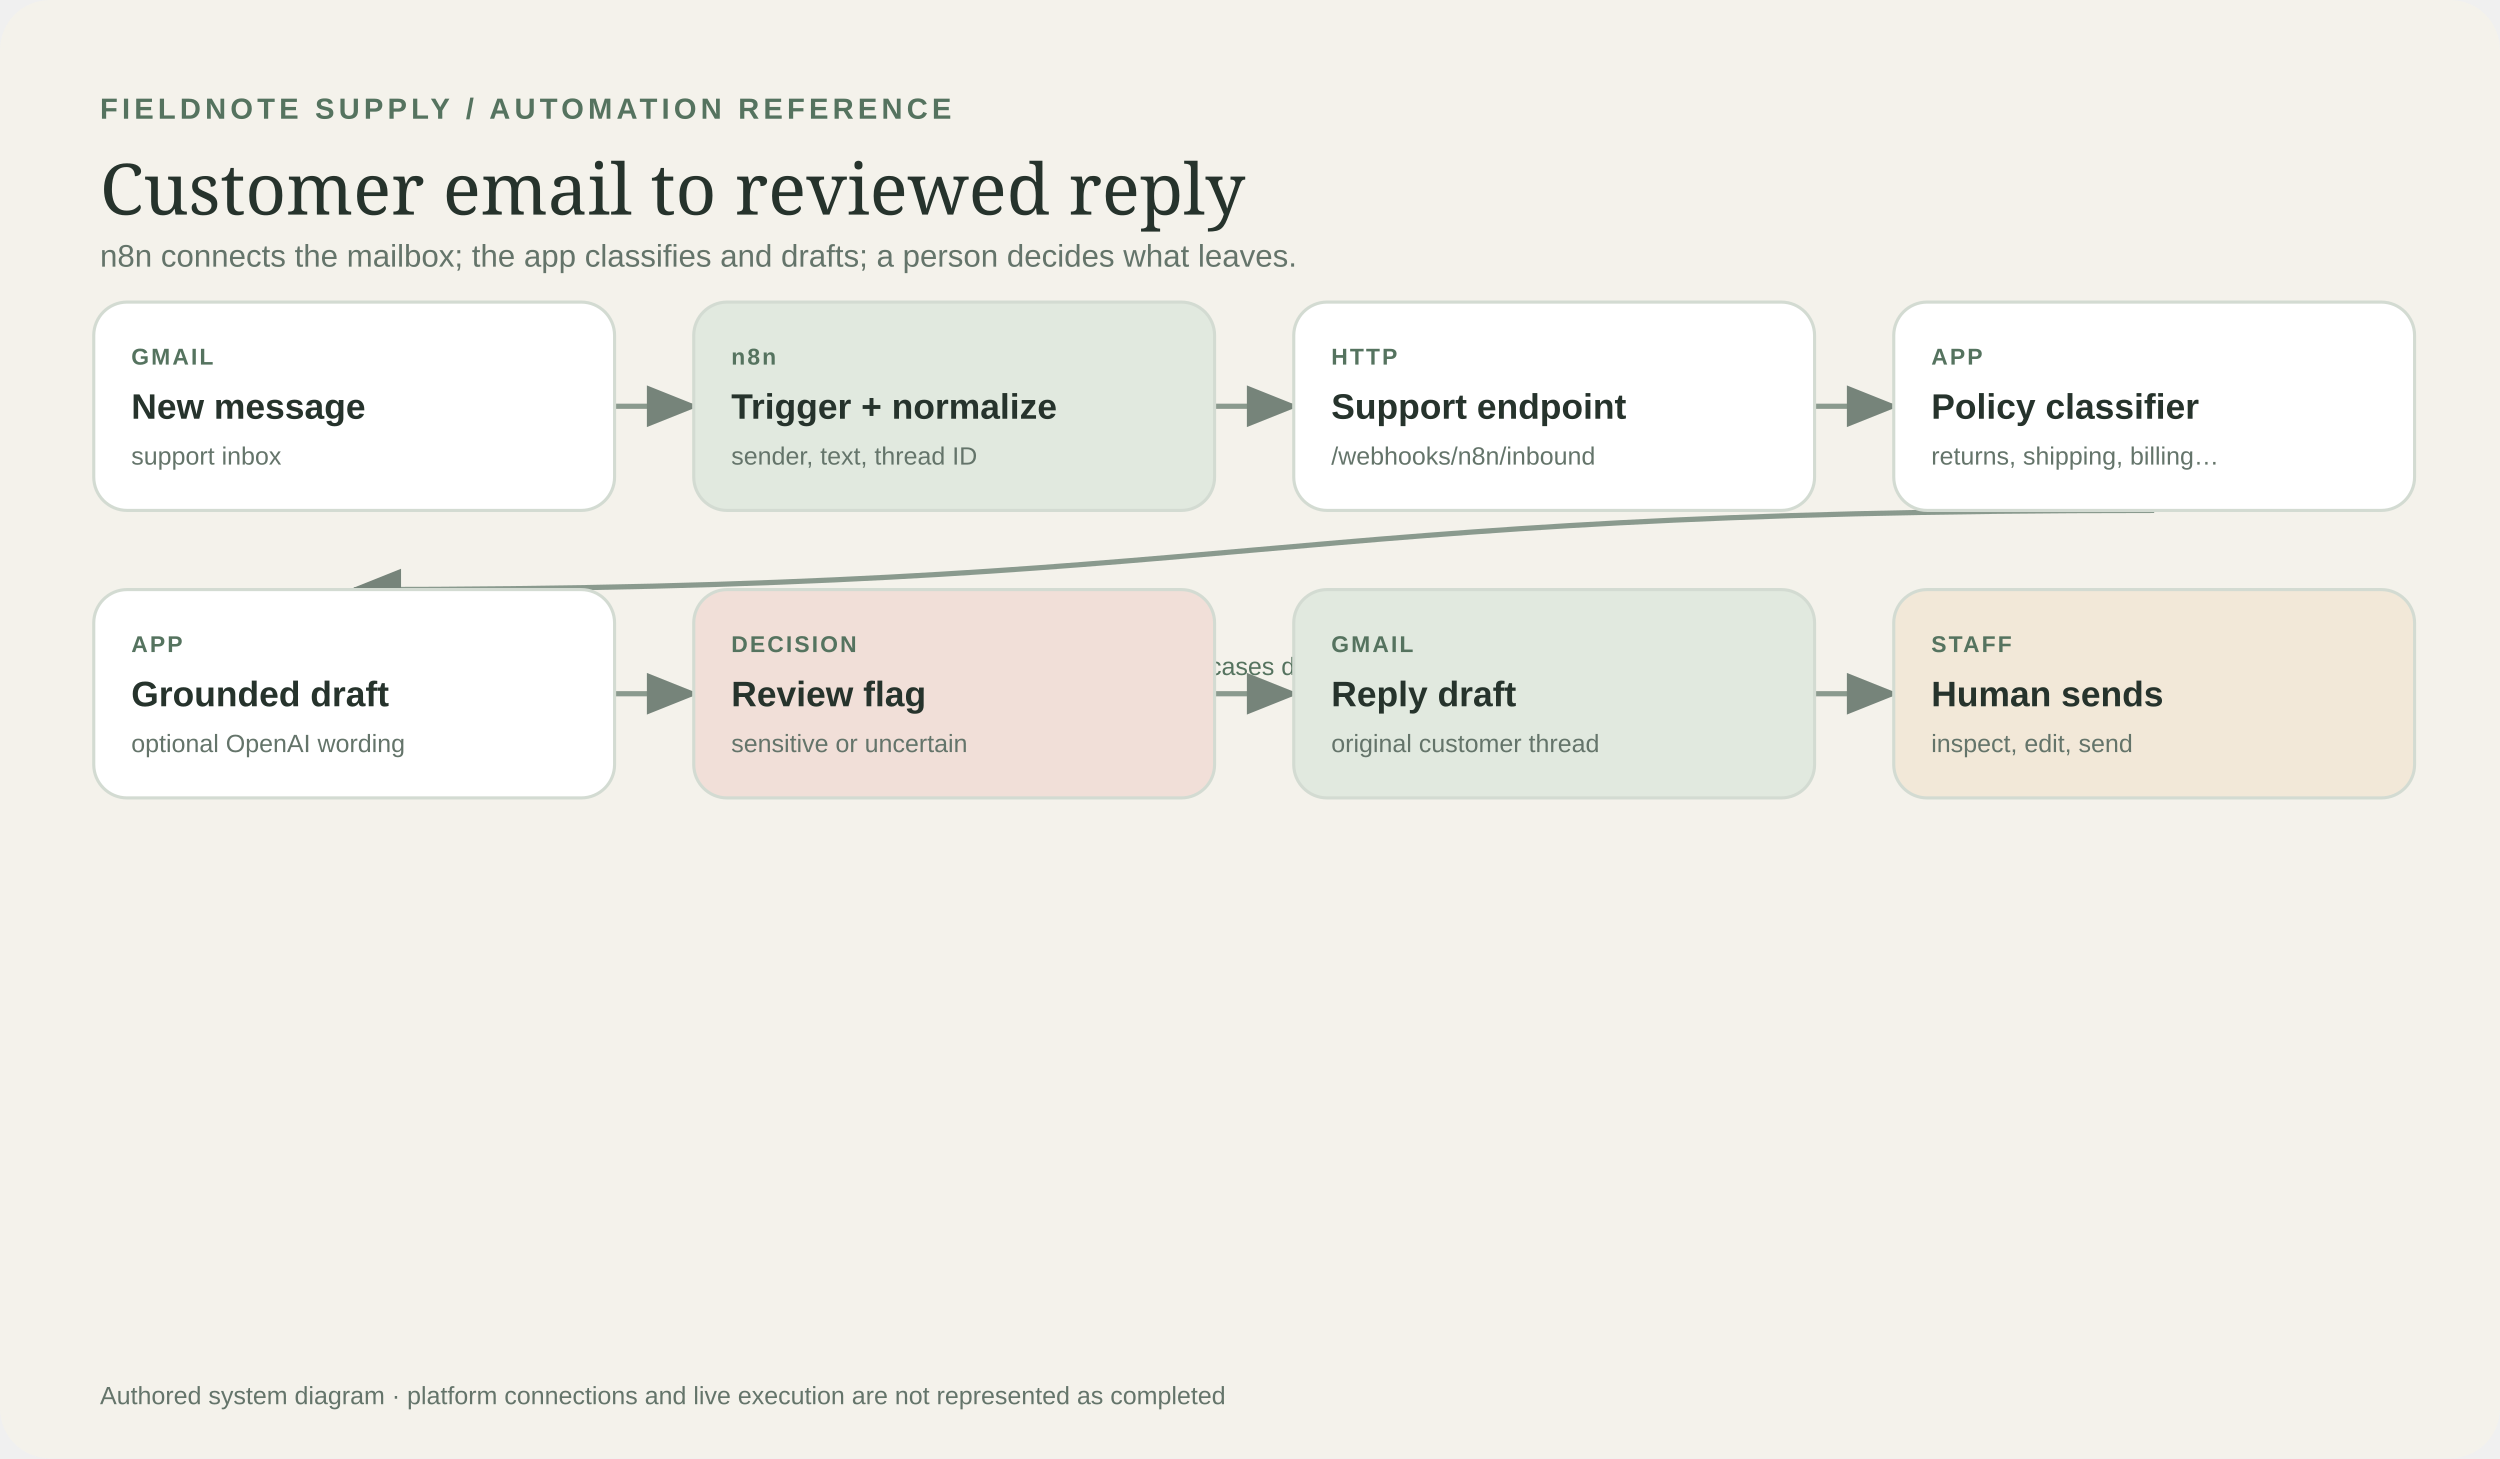
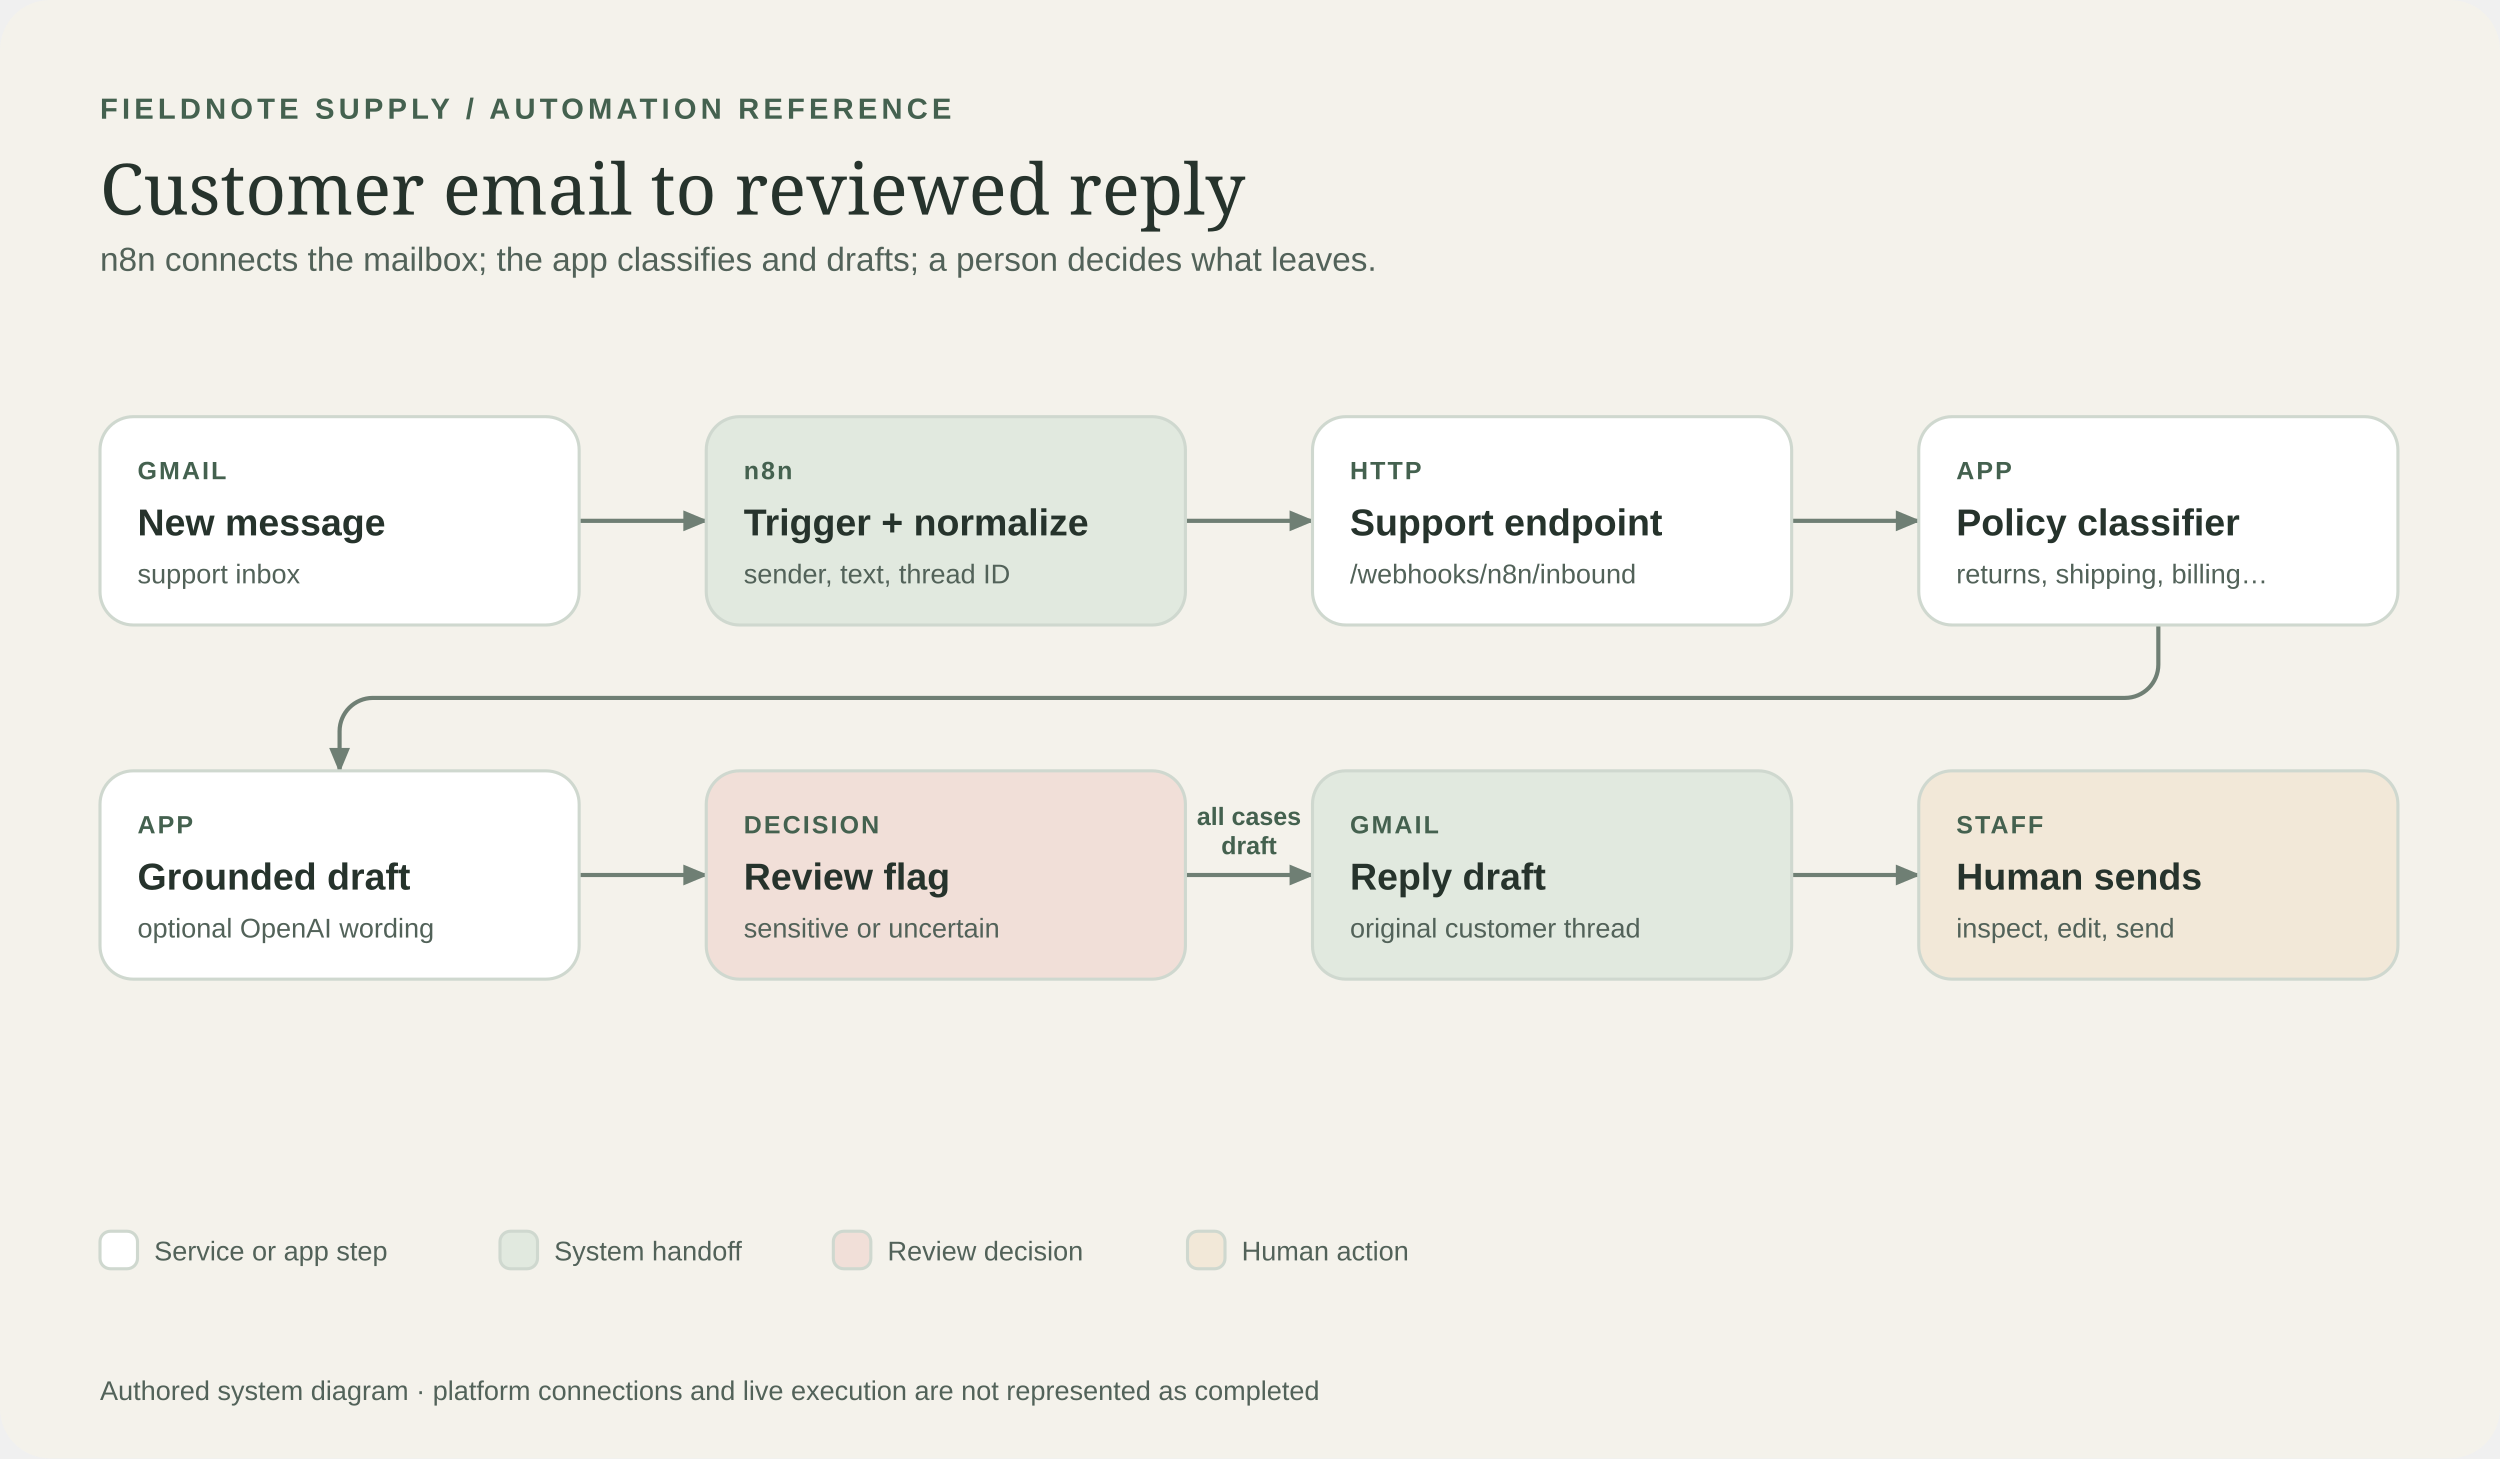
- <svg xmlns="http://www.w3.org/2000/svg" width="1200" height="700" viewBox="0 0 1200 700">
+ <svg xmlns="http://www.w3.org/2000/svg" width="1200" height="700" viewBox="0 0 1200 700" role="img" aria-labelledby="t d">
  <defs>
-     <marker id="arrow" markerWidth="10" markerHeight="8" refX="9" refY="4" orient="auto">
-       <path d="M0 0L10 4 0 8Z" fill="#76847a" />
+     <marker id="arrow" markerUnits="userSpaceOnUse" markerWidth="12" markerHeight="10" refX="11" refY="5" orient="auto">
+       <path d="M0 0L12 5 0 10Z" fill="#6f7f74" />
    </marker>
  </defs>
+   <style>
+ text{font-family:Arial,Helvetica,sans-serif}
+ .eyebrow{font-size:14px;font-weight:700;letter-spacing:2px;fill:#44614f}
+ .h1{font-family:Georgia,serif;font-size:34px;fill:#26332c}
+ .dek{font-size:16px;fill:#526259}
+ .lbl{font-size:12px;font-weight:700;letter-spacing:1px;fill:#44614f}
+ .ttl{font-size:18px;font-weight:700;fill:#26332c}
+ .sub{font-size:13px;fill:#526259}
+ .arr{fill:none;stroke:#6f7f74;stroke-width:2;stroke-linejoin:round}
+ .yes{font-size:12px;font-weight:700;fill:#44614f}
+ .key{font-size:13px;fill:#526259}
+ .foot{font-size:13px;fill:#526259}
+ </style>
  <rect width="1200" height="700" rx="24" fill="#f4f2eb" />
-   <text x="48" y="57" font-family="Arial,sans-serif" font-size="14" font-weight="700" letter-spacing="2" fill="#55735f">FIELDNOTE SUPPLY  /  AUTOMATION REFERENCE</text>
-   <text x="48" y="103" font-family="Georgia,serif" font-size="34" fill="#26332c">Customer email to reviewed reply</text>
-   <text x="48" y="128" font-family="Arial,sans-serif" font-size="15" fill="#64746a">n8n connects the mailbox; the app classifies and drafts; a person decides what leaves.</text>
-   <path d="M295 195 C314 195,314 195,333 195" fill="none" stroke="#8a9a8e" stroke-width="2.5" marker-end="url(#arrow)" />
-   <path d="M583 195 C602 195,602 195,621 195" fill="none" stroke="#8a9a8e" stroke-width="2.5" marker-end="url(#arrow)" />
-   <path d="M871 195 C890 195,890 195,909 195" fill="none" stroke="#8a9a8e" stroke-width="2.5" marker-end="url(#arrow)" />
-   <path d="M1034 245 C602 245,602 283,170 283" fill="none" stroke="#8a9a8e" stroke-width="2.5" marker-end="url(#arrow)" />
-   <path d="M295 333 C314 333,314 333,333 333" fill="none" stroke="#8a9a8e" stroke-width="2.5" marker-end="url(#arrow)" />
-   <path d="M583 333 C602 333,602 333,621 333" fill="none" stroke="#8a9a8e" stroke-width="2.5" marker-end="url(#arrow)" />
-   <text x="602" y="324" text-anchor="middle" font-family="Arial" font-size="12" fill="#55735f">all cases draft</text>
-   <path d="M871 333 C890 333,890 333,909 333" fill="none" stroke="#8a9a8e" stroke-width="2.5" marker-end="url(#arrow)" />
-   <rect x="45" y="145" width="250" height="100" rx="16" fill="#fff" stroke="#d3dbd2" stroke-width="1.5" />
-   <text x="63" y="175" font-family="Arial,sans-serif" font-size="11" font-weight="700" letter-spacing="1" fill="#55735f">GMAIL</text>
-   <text x="63" y="201" font-family="Arial,sans-serif" font-size="17" font-weight="700" fill="#26332c">New message</text>
-   <text x="63" y="223" font-family="Arial,sans-serif" font-size="12" fill="#64746a">support inbox</text>
-   <rect x="333" y="145" width="250" height="100" rx="16" fill="#e1e9df" stroke="#d3dbd2" stroke-width="1.5" />
-   <text x="351" y="175" font-family="Arial,sans-serif" font-size="11" font-weight="700" letter-spacing="1" fill="#55735f">n8n</text>
-   <text x="351" y="201" font-family="Arial,sans-serif" font-size="17" font-weight="700" fill="#26332c">Trigger + normalize</text>
-   <text x="351" y="223" font-family="Arial,sans-serif" font-size="12" fill="#64746a">sender, text, thread ID</text>
-   <rect x="621" y="145" width="250" height="100" rx="16" fill="#fff" stroke="#d3dbd2" stroke-width="1.5" />
-   <text x="639" y="175" font-family="Arial,sans-serif" font-size="11" font-weight="700" letter-spacing="1" fill="#55735f">HTTP</text>
-   <text x="639" y="201" font-family="Arial,sans-serif" font-size="17" font-weight="700" fill="#26332c">Support endpoint</text>
-   <text x="639" y="223" font-family="Arial,sans-serif" font-size="12" fill="#64746a">/webhooks/n8n/inbound</text>
-   <rect x="909" y="145" width="250" height="100" rx="16" fill="#fff" stroke="#d3dbd2" stroke-width="1.5" />
-   <text x="927" y="175" font-family="Arial,sans-serif" font-size="11" font-weight="700" letter-spacing="1" fill="#55735f">APP</text>
-   <text x="927" y="201" font-family="Arial,sans-serif" font-size="17" font-weight="700" fill="#26332c">Policy classifier</text>
-   <text x="927" y="223" font-family="Arial,sans-serif" font-size="12" fill="#64746a">returns, shipping, billing…</text>
-   <rect x="45" y="283" width="250" height="100" rx="16" fill="#fff" stroke="#d3dbd2" stroke-width="1.5" />
-   <text x="63" y="313" font-family="Arial,sans-serif" font-size="11" font-weight="700" letter-spacing="1" fill="#55735f">APP</text>
-   <text x="63" y="339" font-family="Arial,sans-serif" font-size="17" font-weight="700" fill="#26332c">Grounded draft</text>
-   <text x="63" y="361" font-family="Arial,sans-serif" font-size="12" fill="#64746a">optional OpenAI wording</text>
-   <rect x="333" y="283" width="250" height="100" rx="16" fill="#f1dfd8" stroke="#d3dbd2" stroke-width="1.5" />
-   <text x="351" y="313" font-family="Arial,sans-serif" font-size="11" font-weight="700" letter-spacing="1" fill="#55735f">DECISION</text>
-   <text x="351" y="339" font-family="Arial,sans-serif" font-size="17" font-weight="700" fill="#26332c">Review flag</text>
-   <text x="351" y="361" font-family="Arial,sans-serif" font-size="12" fill="#64746a">sensitive or uncertain</text>
-   <rect x="621" y="283" width="250" height="100" rx="16" fill="#e1e9df" stroke="#d3dbd2" stroke-width="1.5" />
-   <text x="639" y="313" font-family="Arial,sans-serif" font-size="11" font-weight="700" letter-spacing="1" fill="#55735f">GMAIL</text>
-   <text x="639" y="339" font-family="Arial,sans-serif" font-size="17" font-weight="700" fill="#26332c">Reply draft</text>
-   <text x="639" y="361" font-family="Arial,sans-serif" font-size="12" fill="#64746a">original customer thread</text>
-   <rect x="909" y="283" width="250" height="100" rx="16" fill="#f2e8d8" stroke="#d3dbd2" stroke-width="1.5" />
-   <text x="927" y="313" font-family="Arial,sans-serif" font-size="11" font-weight="700" letter-spacing="1" fill="#55735f">STAFF</text>
-   <text x="927" y="339" font-family="Arial,sans-serif" font-size="17" font-weight="700" fill="#26332c">Human sends</text>
-   <text x="927" y="361" font-family="Arial,sans-serif" font-size="12" fill="#64746a">inspect, edit, send</text>
-   <text x="48" y="674" font-family="Arial,sans-serif" font-size="12" fill="#64746a">Authored system diagram · platform connections and live execution are not represented as completed</text>
+   <text class="eyebrow" x="48" y="57">FIELDNOTE SUPPLY  /  AUTOMATION REFERENCE</text>
+   <text class="h1" x="48" y="103">Customer email to reviewed reply</text>
+   <text class="dek" x="48" y="130">n8n connects the mailbox; the app classifies and drafts; a person decides what leaves.</text>
+   <path class="arr" marker-end="url(#arrow)" d="M278 250H339" />
+   <path class="arr" marker-end="url(#arrow)" d="M569 250H630" />
+   <path class="arr" marker-end="url(#arrow)" d="M860 250H921" />
+   <path class="arr" marker-end="url(#arrow)" d="M1036 300V319a16 16 0 0 1-16 16H179a16 16 0 0 0-16 16V370" />
+   <path class="arr" marker-end="url(#arrow)" d="M278 420H339" />
+   <path class="arr" marker-end="url(#arrow)" d="M569 420H630" />
+   <path class="arr" marker-end="url(#arrow)" d="M860 420H921" />
+   <text class="yes" x="599.5" y="396" text-anchor="middle">all cases</text>
+   <text class="yes" x="599.5" y="410" text-anchor="middle">draft</text>
+   <rect x="48" y="200" width="230" height="100" rx="16" fill="#ffffff" stroke="#cfd8cf" stroke-width="1.5" />
+   <text class="lbl" x="66" y="230">GMAIL</text>
+   <text class="ttl" x="66" y="257">New message</text>
+   <text class="sub" x="66" y="280">support inbox</text>
+   <rect x="339" y="200" width="230" height="100" rx="16" fill="#e1e9df" stroke="#cfd8cf" stroke-width="1.5" />
+   <text class="lbl" x="357" y="230">n8n</text>
+   <text class="ttl" x="357" y="257">Trigger + normalize</text>
+   <text class="sub" x="357" y="280">sender, text, thread ID</text>
+   <rect x="630" y="200" width="230" height="100" rx="16" fill="#ffffff" stroke="#cfd8cf" stroke-width="1.5" />
+   <text class="lbl" x="648" y="230">HTTP</text>
+   <text class="ttl" x="648" y="257">Support endpoint</text>
+   <text class="sub" x="648" y="280">/webhooks/n8n/inbound</text>
+   <rect x="921" y="200" width="230" height="100" rx="16" fill="#ffffff" stroke="#cfd8cf" stroke-width="1.5" />
+   <text class="lbl" x="939" y="230">APP</text>
+   <text class="ttl" x="939" y="257">Policy classifier</text>
+   <text class="sub" x="939" y="280">returns, shipping, billing…</text>
+   <rect x="48" y="370" width="230" height="100" rx="16" fill="#ffffff" stroke="#cfd8cf" stroke-width="1.5" />
+   <text class="lbl" x="66" y="400">APP</text>
+   <text class="ttl" x="66" y="427">Grounded draft</text>
+   <text class="sub" x="66" y="450">optional OpenAI wording</text>
+   <rect x="339" y="370" width="230" height="100" rx="16" fill="#f1dfd8" stroke="#cfd8cf" stroke-width="1.5" />
+   <text class="lbl" x="357" y="400">DECISION</text>
+   <text class="ttl" x="357" y="427">Review flag</text>
+   <text class="sub" x="357" y="450">sensitive or uncertain</text>
+   <rect x="630" y="370" width="230" height="100" rx="16" fill="#e1e9df" stroke="#cfd8cf" stroke-width="1.5" />
+   <text class="lbl" x="648" y="400">GMAIL</text>
+   <text class="ttl" x="648" y="427">Reply draft</text>
+   <text class="sub" x="648" y="450">original customer thread</text>
+   <rect x="921" y="370" width="230" height="100" rx="16" fill="#f2e8d8" stroke="#cfd8cf" stroke-width="1.5" />
+   <text class="lbl" x="939" y="400">STAFF</text>
+   <text class="ttl" x="939" y="427">Human sends</text>
+   <text class="sub" x="939" y="450">inspect, edit, send</text>
+   <rect x="48" y="591" width="18" height="18" rx="5" fill="#ffffff" stroke="#cfd8cf" stroke-width="1.5" />
+   <text class="key" x="74" y="605">Service or app step</text>
+   <rect x="240" y="591" width="18" height="18" rx="5" fill="#e1e9df" stroke="#cfd8cf" stroke-width="1.5" />
+   <text class="key" x="266" y="605">System handoff</text>
+   <rect x="400" y="591" width="18" height="18" rx="5" fill="#f1dfd8" stroke="#cfd8cf" stroke-width="1.5" />
+   <text class="key" x="426" y="605">Review decision</text>
+   <rect x="570" y="591" width="18" height="18" rx="5" fill="#f2e8d8" stroke="#cfd8cf" stroke-width="1.5" />
+   <text class="key" x="596" y="605">Human action</text>
+   <text class="foot" x="48" y="672">Authored system diagram · platform connections and live execution are not represented as completed</text>
</svg>
